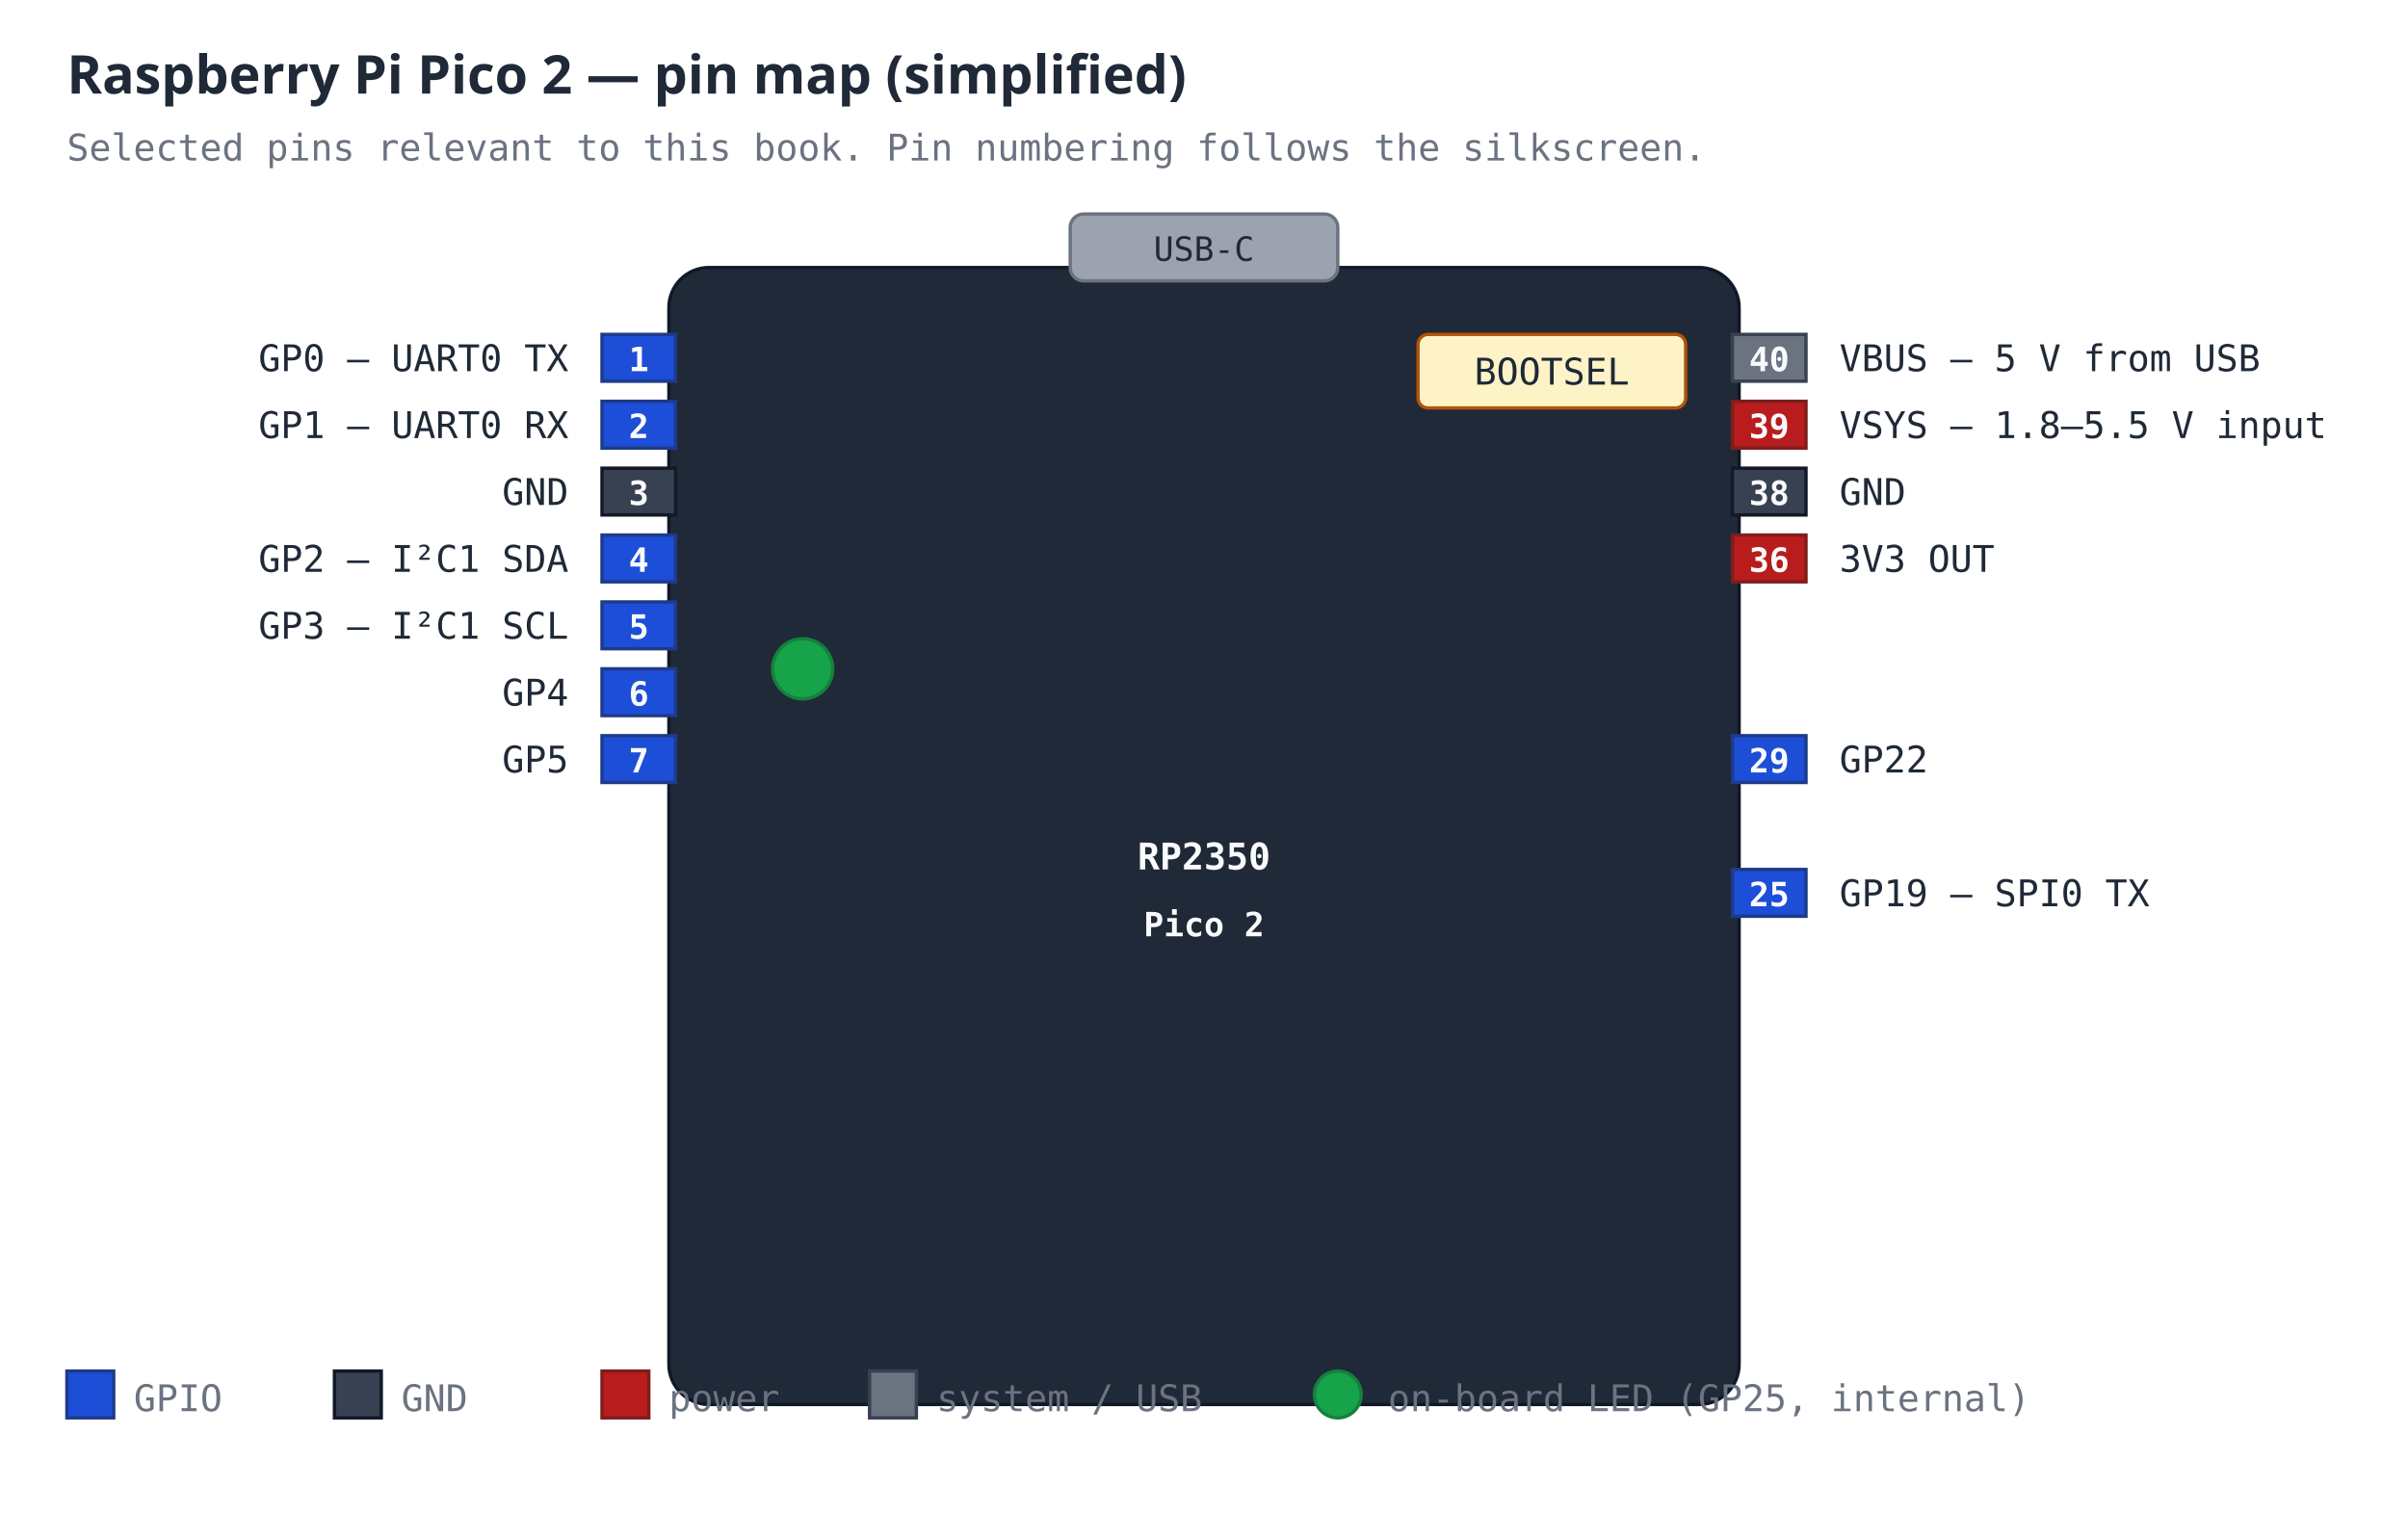
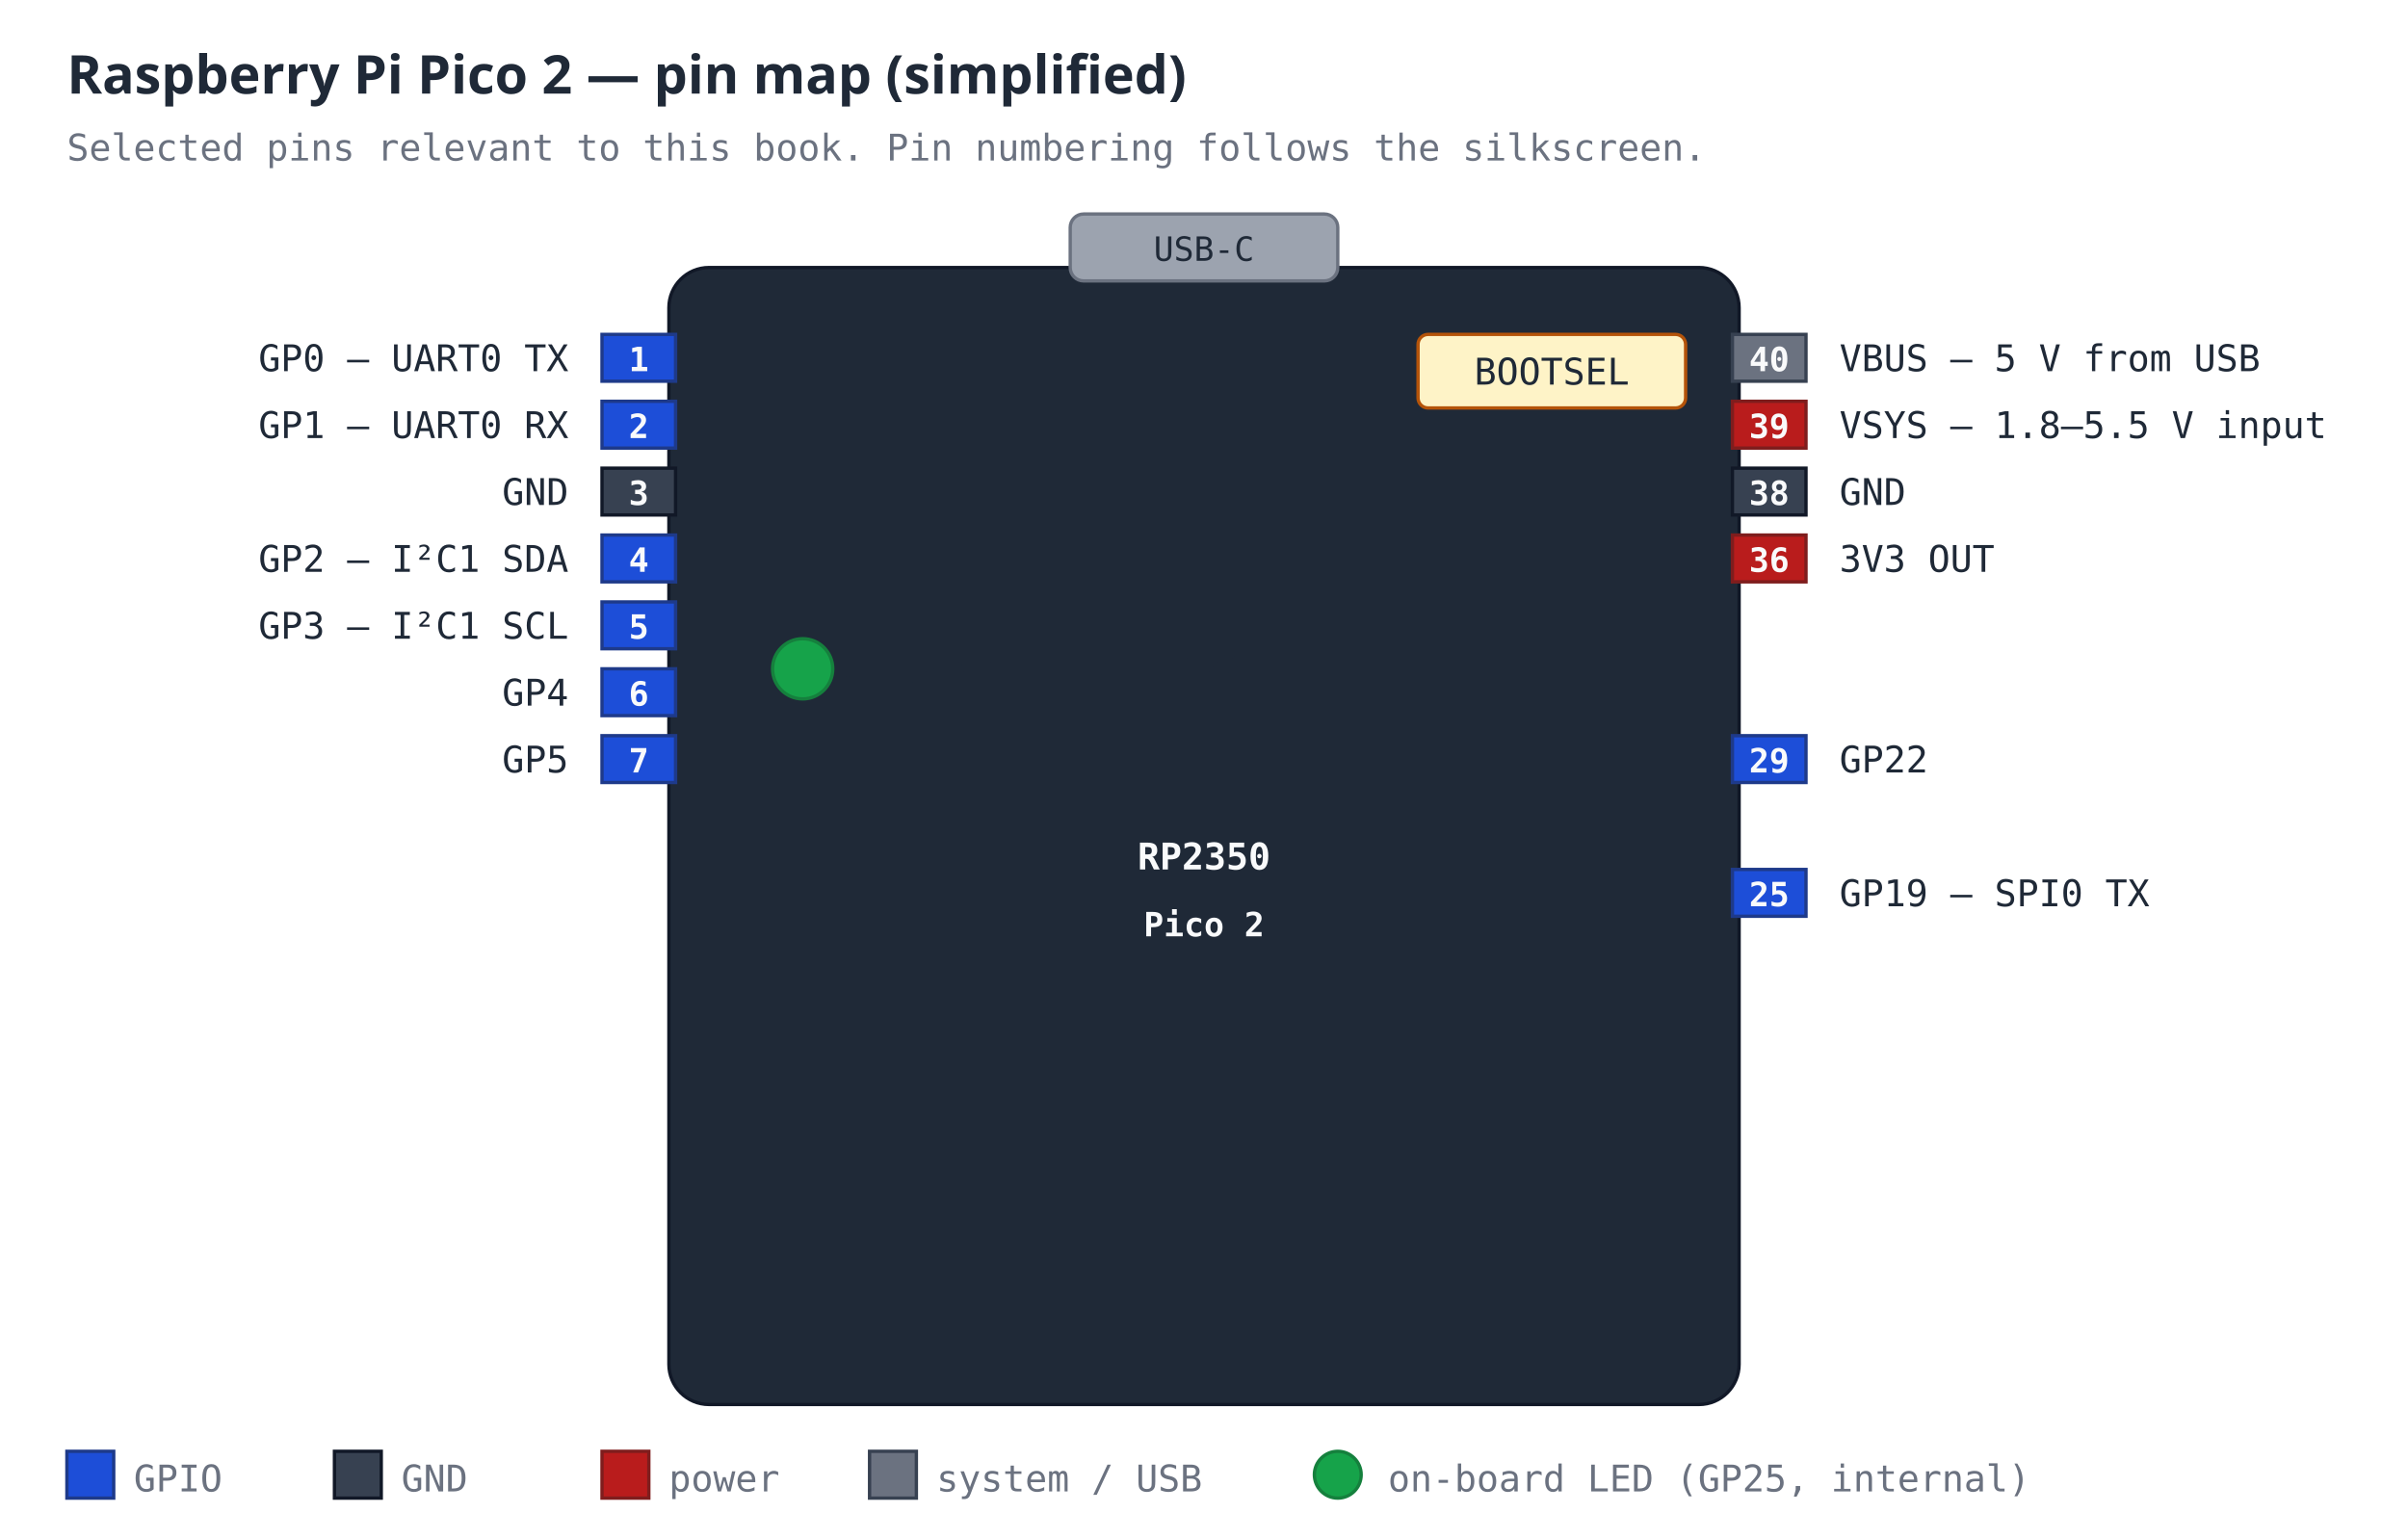
<svg xmlns="http://www.w3.org/2000/svg" viewBox="0 0 720 460" font-family="ui-monospace, Menlo, Monaco, monospace" font-size="11">
  <style>
    /* Light theme defaults: text falls back to near-black. */
    text { fill: #1f2937; }

.title  { font-size: 16px; font-weight: bold; font-family: ui-monospace; }
    .note   { font-size: 11px; fill: #6b7280; }
    .board  { fill: #1f2937; stroke: #111827; }
    .label  { fill: #f9fafb; font-weight: bold; }
    .pin-gp { fill: #1d4ed8; stroke: #1e3a8a; }
    .pin-gnd{ fill: #374151; stroke: #111827; }
    .pin-pwr{ fill: #b91c1c; stroke: #7f1d1d; }
    .pin-sys{ fill: #6b7280; stroke: #374151; }
    .pin-txt{ fill: #f9fafb; font-size: 10px; font-weight: bold; }
    .ext-txt{ fill: #1f2937; font-size: 11px; }
    .led    { fill: #16a34a; stroke: #15803d; }
    .btn    { fill: #fef3c7; stroke: #b45309; }

    @media (prefers-color-scheme: dark) {
      text { fill: #e5e7eb; }
      .note { fill: #9ca3af; }
      .board { fill: #e5e7eb; }
      .label { fill: #161b22; }
      .pin-gnd { fill: #d1d5db; }
      .pin-sys { fill: #9ca3af; }
      .pin-txt { fill: #161b22; }
      .ext-txt { fill: #e5e7eb; }
      .btn { fill: #78350f; }
    }
  </style>
  <text x="20" y="28" class="title">Raspberry Pi Pico 2 — pin map (simplified)</text>
  <text x="20" y="48" class="note">Selected pins relevant to this book. Pin numbering follows the silkscreen.</text>
  <rect x="200" y="80" width="320" height="340" rx="12" class="board" />
  <rect x="320" y="64" width="80" height="20" rx="4" fill="#9ca3af" stroke="#6b7280" />
  <text x="360" y="78" text-anchor="middle" font-size="10" fill="#111827">USB-C</text>
  <rect x="424" y="100" width="80" height="22" rx="3" class="btn" />
  <text x="464" y="115" text-anchor="middle" font-size="11" fill="#111827">BOOTSEL</text>
  <circle cx="240" cy="200" r="9" class="led" />
  <text x="252" y="204" class="ext-txt">on-board LED → GP25</text>
  <text x="360" y="260" text-anchor="middle" class="label">RP2350</text>
  <text x="360" y="280" text-anchor="middle" class="label" font-size="10">Pico 2</text>
  <g>
    <rect x="180" y="100" width="22" height="14" class="pin-gp" />
    <text x="191" y="111" text-anchor="middle" class="pin-txt">1</text>
    <text x="170" y="111" text-anchor="end" class="ext-txt">GP0 — UART0 TX</text>
    <rect x="180" y="120" width="22" height="14" class="pin-gp" />
    <text x="191" y="131" text-anchor="middle" class="pin-txt">2</text>
    <text x="170" y="131" text-anchor="end" class="ext-txt">GP1 — UART0 RX</text>
    <rect x="180" y="140" width="22" height="14" class="pin-gnd" />
    <text x="191" y="151" text-anchor="middle" class="pin-txt">3</text>
    <text x="170" y="151" text-anchor="end" class="ext-txt">GND</text>
    <rect x="180" y="160" width="22" height="14" class="pin-gp" />
    <text x="191" y="171" text-anchor="middle" class="pin-txt">4</text>
    <text x="170" y="171" text-anchor="end" class="ext-txt">GP2 — I²C1 SDA</text>
    <rect x="180" y="180" width="22" height="14" class="pin-gp" />
    <text x="191" y="191" text-anchor="middle" class="pin-txt">5</text>
    <text x="170" y="191" text-anchor="end" class="ext-txt">GP3 — I²C1 SCL</text>
    <rect x="180" y="200" width="22" height="14" class="pin-gp" />
    <text x="191" y="211" text-anchor="middle" class="pin-txt">6</text>
    <text x="170" y="211" text-anchor="end" class="ext-txt">GP4</text>
    <rect x="180" y="220" width="22" height="14" class="pin-gp" />
    <text x="191" y="231" text-anchor="middle" class="pin-txt">7</text>
    <text x="170" y="231" text-anchor="end" class="ext-txt">GP5</text>
  </g>
  <g>
    <rect x="518" y="100" width="22" height="14" class="pin-sys" />
    <text x="529" y="111" text-anchor="middle" class="pin-txt">40</text>
    <text x="550" y="111" class="ext-txt">VBUS — 5 V from USB</text>
    <rect x="518" y="120" width="22" height="14" class="pin-pwr" />
    <text x="529" y="131" text-anchor="middle" class="pin-txt">39</text>
    <text x="550" y="131" class="ext-txt">VSYS — 1.8–5.5 V input</text>
    <rect x="518" y="140" width="22" height="14" class="pin-gnd" />
    <text x="529" y="151" text-anchor="middle" class="pin-txt">38</text>
    <text x="550" y="151" class="ext-txt">GND</text>
    <rect x="518" y="160" width="22" height="14" class="pin-pwr" />
    <text x="529" y="171" text-anchor="middle" class="pin-txt">36</text>
    <text x="550" y="171" class="ext-txt">3V3 OUT</text>
    <rect x="518" y="220" width="22" height="14" class="pin-gp" />
    <text x="529" y="231" text-anchor="middle" class="pin-txt">29</text>
    <text x="550" y="231" class="ext-txt">GP22</text>
    <rect x="518" y="260" width="22" height="14" class="pin-gp" />
    <text x="529" y="271" text-anchor="middle" class="pin-txt">25</text>
    <text x="550" y="271" class="ext-txt">GP19 — SPI0 TX</text>
  </g>
-   <g transform="translate(20, 410)">
+   <g transform="translate(20, 434)">
    <rect x="0" y="0" width="14" height="14" class="pin-gp" />
    <text x="20" y="12" class="note">GPIO</text>
    <rect x="80" y="0" width="14" height="14" class="pin-gnd" />
    <text x="100" y="12" class="note">GND</text>
    <rect x="160" y="0" width="14" height="14" class="pin-pwr" />
    <text x="180" y="12" class="note">power</text>
    <rect x="240" y="0" width="14" height="14" class="pin-sys" />
    <text x="260" y="12" class="note">system / USB</text>
    <circle cx="380" cy="7" r="7" class="led" />
    <text x="395" y="12" class="note">on-board LED (GP25, internal)</text>
  </g>
</svg>
